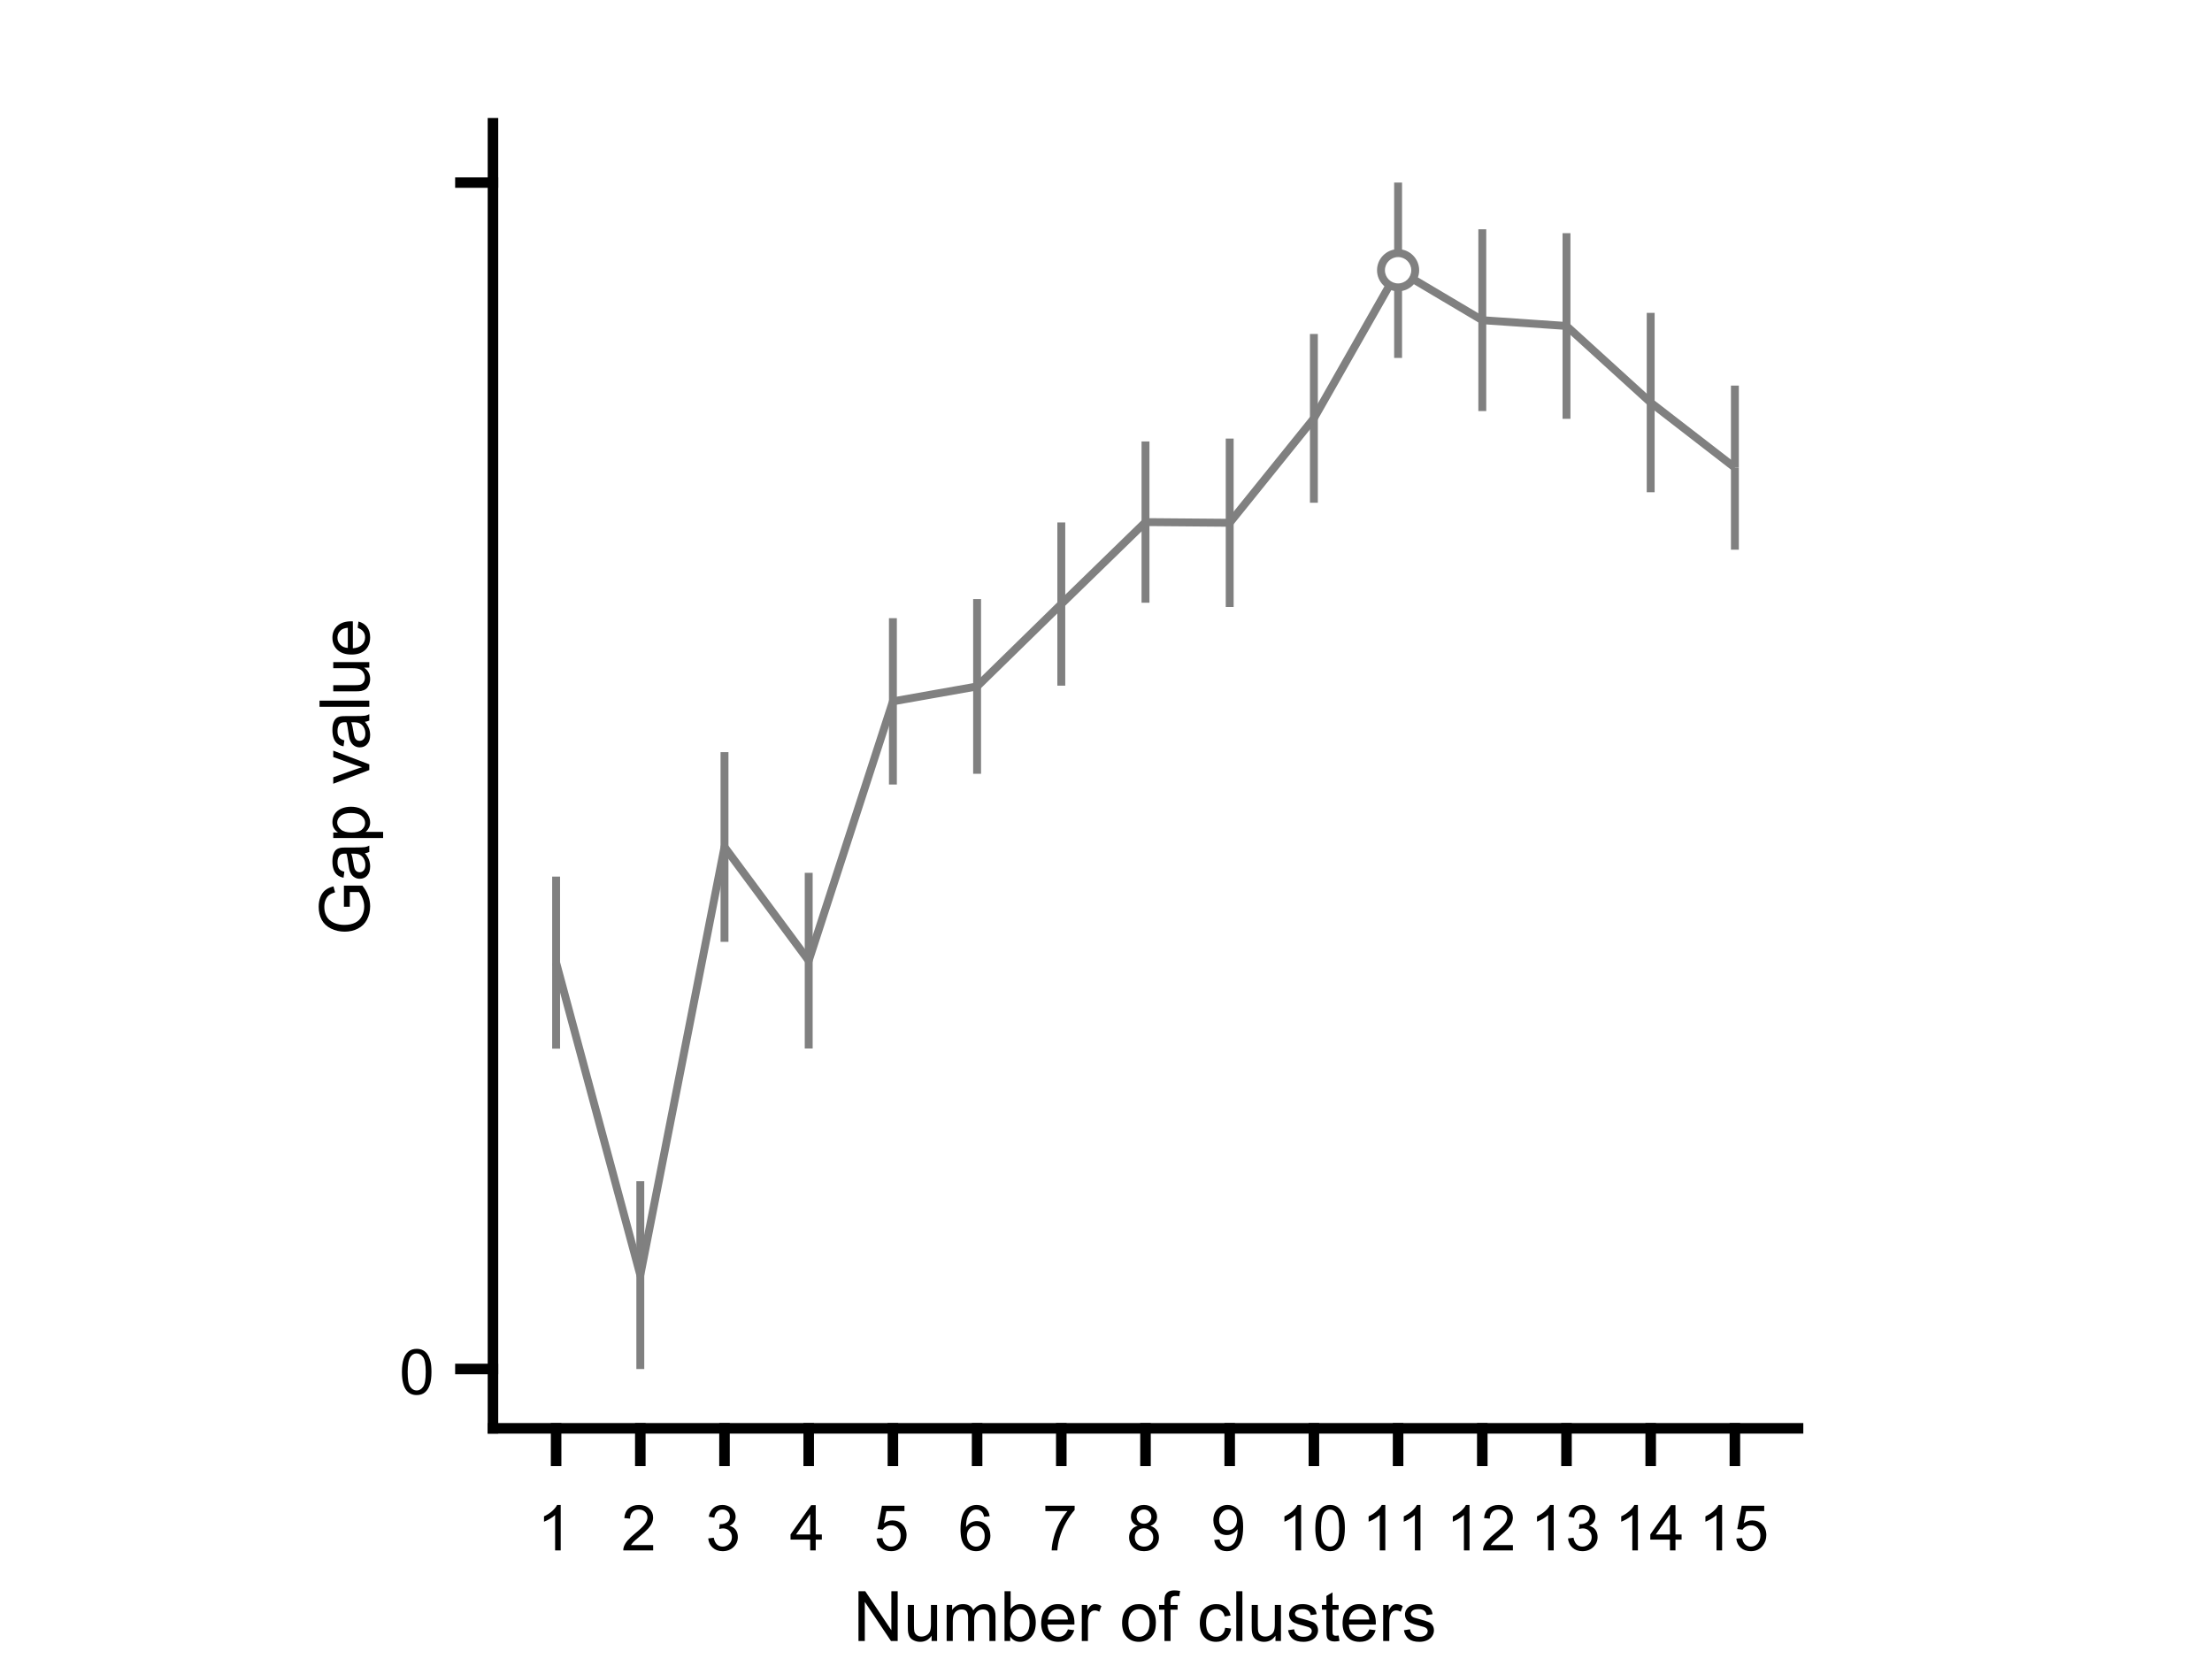
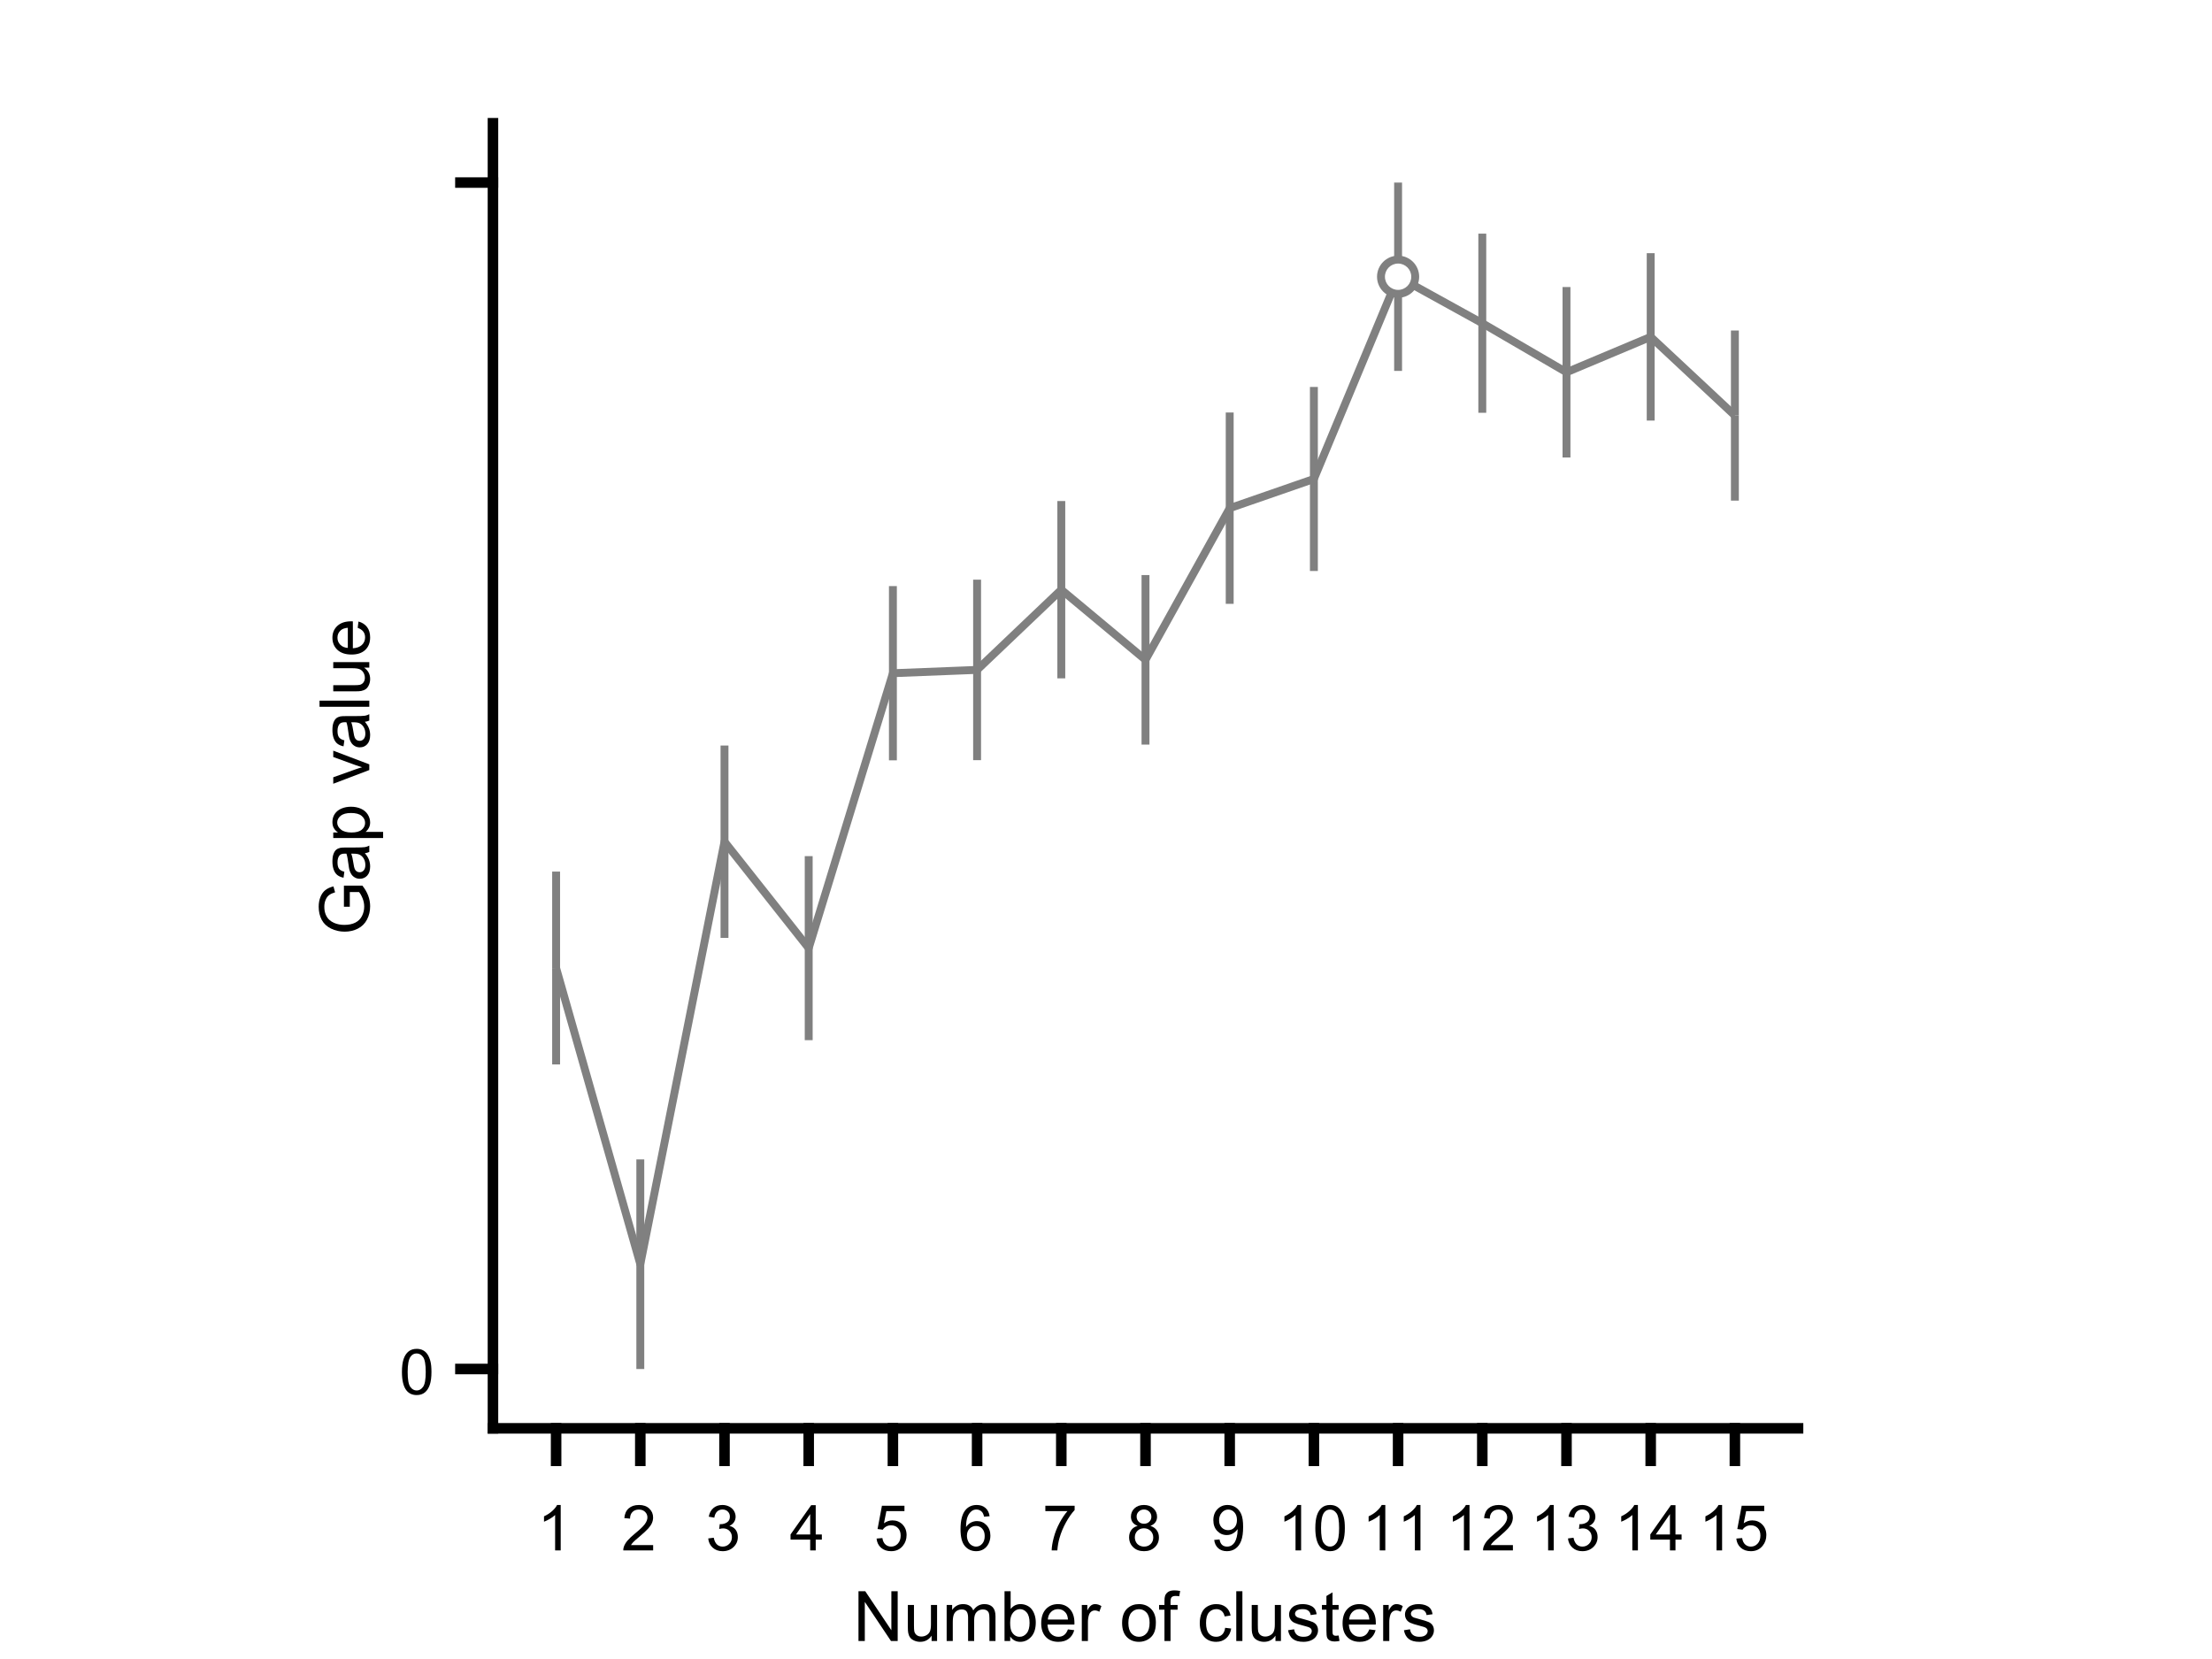
<svg xmlns="http://www.w3.org/2000/svg" style="fill-opacity:1; color-rendering:auto; color-interpolation:auto; text-rendering:auto; stroke:black; stroke-linecap:square; stroke-miterlimit:10; shape-rendering:auto; stroke-opacity:1; fill:black; stroke-dasharray:none; font-weight:normal; stroke-width:1; font-family:'Dialog'; font-style:normal; stroke-linejoin:miter; font-size:12px; stroke-dashoffset:0; image-rendering:auto;" width="700" height="525">
  <defs id="genericDefs" />
  <g>
    <defs id="defs1">
      <clipPath clipPathUnits="userSpaceOnUse" id="clipPath1">
        <path d="M0 0 L700 0 L700 525 L0 525 L0 0 Z" />
      </clipPath>
    </defs>
    <g style="fill:white; stroke:white;">
      <rect x="0" y="0" width="700" style="clip-path:url(#clipPath1); stroke:none;" height="525" />
    </g>
    <g style="fill:white; text-rendering:optimizeSpeed; color-rendering:optimizeSpeed; image-rendering:optimizeSpeed; shape-rendering:crispEdges; stroke:white; color-interpolation:sRGB;">
      <rect x="0" width="700" height="525" y="0" style="stroke:none;" />
    </g>
    <g style="stroke-linecap:butt; fill:gray; text-rendering:geometricPrecision; image-rendering:optimizeQuality; color-rendering:optimizeQuality; stroke-linejoin:round; stroke:gray; color-interpolation:linearRGB; stroke-width:2.5;">
-       <line y2="331.863" style="fill:none;" x1="175.984" x2="175.984" y1="304.632" />
-       <line y2="433.227" style="fill:none;" x1="202.629" x2="202.629" y1="403.512" />
-       <line y2="298.054" style="fill:none;" x1="229.274" x2="229.274" y1="268.037" />
-       <line y2="331.798" style="fill:none;" x1="255.919" x2="255.919" y1="304.004" />
-       <line y2="248.267" style="fill:none;" x1="282.565" x2="282.565" y1="221.95" />
-       <line y2="244.869" style="fill:none;" x1="309.21" x2="309.21" y1="217.225" />
-       <line y2="216.977" style="fill:none;" x1="335.855" x2="335.855" y1="191.157" />
-       <line y2="190.733" style="fill:none;" x1="362.5" x2="362.5" y1="165.218" />
-       <line y2="192.087" style="fill:none;" x1="389.145" x2="389.145" y1="165.437" />
-       <line y2="159.091" style="fill:none;" x1="415.79" x2="415.79" y1="132.388" />
-       <line y2="113.269" style="fill:none;" x1="442.435" x2="442.435" y1="85.521" />
-       <line y2="130.088" style="fill:none;" x1="469.081" x2="469.081" y1="101.326" />
-       <line y2="132.524" style="fill:none;" x1="495.726" x2="495.726" y1="103.155" />
-       <line y2="155.773" style="fill:none;" x1="522.371" x2="522.371" y1="127.395" />
-       <line y2="173.96" style="fill:none;" x1="549.016" x2="549.016" y1="147.992" />
-       <line y2="277.401" style="fill:none;" x1="175.984" x2="175.984" y1="304.632" />
-       <line y2="373.797" style="fill:none;" x1="202.629" x2="202.629" y1="403.512" />
-       <line y2="238.019" style="fill:none;" x1="229.274" x2="229.274" y1="268.037" />
-       <line y2="276.21" style="fill:none;" x1="255.919" x2="255.919" y1="304.004" />
-       <line y2="195.632" style="fill:none;" x1="282.565" x2="282.565" y1="221.95" />
-       <line y2="189.581" style="fill:none;" x1="309.21" x2="309.21" y1="217.225" />
-       <line y2="165.337" style="fill:none;" x1="335.855" x2="335.855" y1="191.157" />
-       <line y2="139.704" style="fill:none;" x1="362.5" x2="362.5" y1="165.218" />
-       <line y2="138.787" style="fill:none;" x1="389.145" x2="389.145" y1="165.437" />
-       <line y2="105.684" style="fill:none;" x1="415.79" x2="415.79" y1="132.388" />
-       <line y2="57.773" style="fill:none;" x1="442.435" x2="442.435" y1="85.521" />
-       <line y2="72.564" style="fill:none;" x1="469.081" x2="469.081" y1="101.326" />
-       <line y2="73.785" style="fill:none;" x1="495.726" x2="495.726" y1="103.155" />
-       <line y2="99.017" style="fill:none;" x1="522.371" x2="522.371" y1="127.395" />
-       <line y2="122.023" style="fill:none;" x1="549.016" x2="549.016" y1="147.992" />
-       <path d="M175.984 304.632 L202.629 403.512 L229.274 268.037 L255.919 304.004 L282.565 221.95 L309.21 217.225 L335.855 191.157 L362.5 165.218 L389.145 165.437 L415.79 132.388 L442.435 85.521 L469.081 101.326 L495.726 103.155 L522.371 127.395 L549.016 147.992" style="fill:none; fill-rule:evenodd;" />
+       <line y2="336.849" style="fill:none;" x1="175.984" x2="175.984" y1="306.334" />
+       <line y2="433.227" style="fill:none;" x1="202.629" x2="202.629" y1="400.063" />
+       <line y2="296.794" style="fill:none;" x1="229.274" x2="229.274" y1="266.363" />
+       <line y2="329.173" style="fill:none;" x1="255.919" x2="255.919" y1="300.048" />
+       <line y2="240.615" style="fill:none;" x1="282.565" x2="282.565" y1="213.04" />
+       <line y2="240.551" style="fill:none;" x1="309.21" x2="309.21" y1="211.992" />
+       <line y2="214.676" style="fill:none;" x1="335.855" x2="335.855" y1="186.616" />
+       <line y2="235.634" style="fill:none;" x1="362.5" x2="362.5" y1="208.809" />
+       <line y2="191.098" style="fill:none;" x1="389.145" x2="389.145" y1="160.813" />
+       <line y2="180.698" style="fill:none;" x1="415.79" x2="415.79" y1="151.572" />
+       <line y2="117.372" style="fill:none;" x1="442.435" x2="442.435" y1="87.573" />
+       <line y2="130.627" style="fill:none;" x1="469.081" x2="469.081" y1="102.281" />
+       <line y2="144.773" style="fill:none;" x1="495.726" x2="495.726" y1="117.805" />
+       <line y2="133.097" style="fill:none;" x1="522.371" x2="522.371" y1="106.608" />
+       <line y2="158.417" style="fill:none;" x1="549.016" x2="549.016" y1="131.5" />
+       <line y2="275.82" style="fill:none;" x1="175.984" x2="175.984" y1="306.334" />
+       <line y2="366.898" style="fill:none;" x1="202.629" x2="202.629" y1="400.063" />
+       <line y2="235.931" style="fill:none;" x1="229.274" x2="229.274" y1="266.363" />
+       <line y2="270.923" style="fill:none;" x1="255.919" x2="255.919" y1="300.048" />
+       <line y2="185.464" style="fill:none;" x1="282.565" x2="282.565" y1="213.04" />
+       <line y2="183.433" style="fill:none;" x1="309.21" x2="309.21" y1="211.992" />
+       <line y2="158.556" style="fill:none;" x1="335.855" x2="335.855" y1="186.616" />
+       <line y2="181.985" style="fill:none;" x1="362.5" x2="362.5" y1="208.809" />
+       <line y2="130.528" style="fill:none;" x1="389.145" x2="389.145" y1="160.813" />
+       <line y2="122.446" style="fill:none;" x1="415.79" x2="415.79" y1="151.572" />
+       <line y2="57.773" style="fill:none;" x1="442.435" x2="442.435" y1="87.573" />
+       <line y2="73.934" style="fill:none;" x1="469.081" x2="469.081" y1="102.281" />
+       <line y2="90.836" style="fill:none;" x1="495.726" x2="495.726" y1="117.805" />
+       <line y2="80.118" style="fill:none;" x1="522.371" x2="522.371" y1="106.608" />
+       <line y2="104.583" style="fill:none;" x1="549.016" x2="549.016" y1="131.5" />
+       <path d="M175.984 306.334 L202.629 400.063 L229.274 266.363 L255.919 300.048 L282.565 213.04 L309.21 211.992 L335.855 186.616 L362.5 208.809 L389.145 160.813 L415.79 151.572 L442.435 87.573 L469.081 102.281 L495.726 117.805 L522.371 106.608 L549.016 131.5" style="fill:none; fill-rule:evenodd;" />
    </g>
-     <g transform="translate(442.4355,85.5209)" style="fill:white; text-rendering:geometricPrecision; color-rendering:optimizeQuality; image-rendering:optimizeQuality; color-interpolation:linearRGB; stroke:white;">
+     <g transform="translate(442.4355,87.5725)" style="fill:white; text-rendering:geometricPrecision; color-rendering:optimizeQuality; image-rendering:optimizeQuality; color-interpolation:linearRGB; stroke:white;">
      <circle r="5.417" style="stroke:none;" cx="0" cy="0" />
    </g>
-     <g transform="translate(442.4355,85.5209)" style="stroke-linecap:butt; fill:gray; text-rendering:geometricPrecision; image-rendering:optimizeQuality; color-rendering:optimizeQuality; stroke-linejoin:round; stroke:gray; color-interpolation:linearRGB; stroke-width:2.5;">
+     <g transform="translate(442.4355,87.5725)" style="stroke-linecap:butt; fill:gray; text-rendering:geometricPrecision; image-rendering:optimizeQuality; color-rendering:optimizeQuality; stroke-linejoin:round; stroke:gray; color-interpolation:linearRGB; stroke-width:2.5;">
      <path style="stroke:none;" d="M0 -4.167 C2.301 -4.167 4.167 -2.301 4.167 0 L4.167 0 C4.167 2.301 2.301 4.167 -0 4.167 C-2.301 4.167 -4.167 2.301 -4.167 -0 C-4.167 -2.301 -2.301 -4.167 0 -4.167 ZM0 -6.667 C-3.682 -6.667 -6.667 -3.682 -6.667 -0 C-6.667 3.682 -3.682 6.667 -0 6.667 C3.682 6.667 6.667 3.682 6.667 0 L6.667 0 C6.667 -3.682 3.682 -6.667 0 -6.667 Z" />
    </g>
    <g style="text-rendering:geometricPrecision; stroke-width:3.333; color-interpolation:linearRGB; color-rendering:optimizeQuality; image-rendering:optimizeQuality; stroke-linejoin:round;">
      <line y2="452" style="fill:none;" x1="156" x2="569" y1="452" />
      <line y2="462.3" style="fill:none;" x1="175.984" x2="175.984" y1="452" />
      <line y2="462.3" style="fill:none;" x1="202.629" x2="202.629" y1="452" />
      <line y2="462.3" style="fill:none;" x1="229.274" x2="229.274" y1="452" />
      <line y2="462.3" style="fill:none;" x1="255.919" x2="255.919" y1="452" />
      <line y2="462.3" style="fill:none;" x1="282.565" x2="282.565" y1="452" />
      <line y2="462.3" style="fill:none;" x1="309.21" x2="309.21" y1="452" />
      <line y2="462.3" style="fill:none;" x1="335.855" x2="335.855" y1="452" />
      <line y2="462.3" style="fill:none;" x1="362.5" x2="362.5" y1="452" />
      <line y2="462.3" style="fill:none;" x1="389.145" x2="389.145" y1="452" />
      <line y2="462.3" style="fill:none;" x1="415.79" x2="415.79" y1="452" />
      <line y2="462.3" style="fill:none;" x1="442.435" x2="442.435" y1="452" />
      <line y2="462.3" style="fill:none;" x1="469.081" x2="469.081" y1="452" />
      <line y2="462.3" style="fill:none;" x1="495.726" x2="495.726" y1="452" />
      <line y2="462.3" style="fill:none;" x1="522.371" x2="522.371" y1="452" />
      <line y2="462.3" style="fill:none;" x1="549.016" x2="549.016" y1="452" />
    </g>
    <g transform="translate(175.9839,469.6333)" style="font-size:20px; text-rendering:geometricPrecision; color-rendering:optimizeQuality; image-rendering:optimizeQuality; font-family:'SansSerif'; color-interpolation:linearRGB;">
      <path style="stroke:none;" d="M1.453 21 L-0.312 21 L-0.312 9.797 Q-0.938 10.406 -1.969 11.008 Q-3 11.609 -3.828 11.922 L-3.828 10.219 Q-2.344 9.531 -1.242 8.539 Q-0.141 7.547 0.312 6.625 L1.453 6.625 L1.453 21 Z" />
    </g>
    <g transform="translate(202.629,469.6333)" style="font-size:20px; text-rendering:geometricPrecision; color-rendering:optimizeQuality; image-rendering:optimizeQuality; font-family:'SansSerif'; color-interpolation:linearRGB;">
      <path style="stroke:none;" d="M4.062 19.312 L4.062 21 L-5.391 21 Q-5.406 20.359 -5.188 19.781 Q-4.828 18.812 -4.031 17.875 Q-3.234 16.938 -1.734 15.703 Q0.609 13.797 1.43 12.68 Q2.25 11.562 2.25 10.562 Q2.25 9.516 1.5 8.797 Q0.75 8.078 -0.453 8.078 Q-1.719 8.078 -2.484 8.844 Q-3.25 9.609 -3.25 10.953 L-5.062 10.766 Q-4.875 8.75 -3.664 7.688 Q-2.453 6.625 -0.406 6.625 Q1.641 6.625 2.844 7.766 Q4.047 8.906 4.047 10.594 Q4.047 11.453 3.695 12.289 Q3.344 13.125 2.531 14.039 Q1.719 14.953 -0.172 16.562 Q-1.766 17.891 -2.211 18.359 Q-2.656 18.828 -2.953 19.312 L4.062 19.312 Z" />
    </g>
    <g transform="translate(229.2742,469.6333)" style="font-size:20px; text-rendering:geometricPrecision; color-rendering:optimizeQuality; image-rendering:optimizeQuality; font-family:'SansSerif'; color-interpolation:linearRGB;">
      <path style="stroke:none;" d="M-5.156 17.219 L-3.406 16.984 Q-3.094 18.484 -2.367 19.141 Q-1.641 19.797 -0.594 19.797 Q0.641 19.797 1.492 18.938 Q2.344 18.078 2.344 16.812 Q2.344 15.594 1.555 14.812 Q0.766 14.031 -0.453 14.031 Q-0.953 14.031 -1.688 14.219 L-1.5 12.672 Q-1.328 12.703 -1.219 12.703 Q-0.094 12.703 0.805 12.117 Q1.703 11.531 1.703 10.312 Q1.703 9.344 1.047 8.703 Q0.391 8.062 -0.641 8.062 Q-1.656 8.062 -2.344 8.711 Q-3.031 9.359 -3.219 10.641 L-4.984 10.328 Q-4.656 8.562 -3.516 7.594 Q-2.375 6.625 -0.672 6.625 Q0.5 6.625 1.484 7.125 Q2.469 7.625 2.992 8.5 Q3.516 9.375 3.516 10.344 Q3.516 11.266 3.016 12.031 Q2.516 12.797 1.547 13.25 Q2.812 13.531 3.516 14.461 Q4.219 15.391 4.219 16.766 Q4.219 18.641 2.852 19.945 Q1.484 21.25 -0.609 21.25 Q-2.5 21.25 -3.742 20.125 Q-4.984 19 -5.156 17.219 Z" />
    </g>
    <g transform="translate(255.9194,469.6333)" style="font-size:20px; text-rendering:geometricPrecision; color-rendering:optimizeQuality; image-rendering:optimizeQuality; font-family:'SansSerif'; color-interpolation:linearRGB;">
      <path style="stroke:none;" d="M0.469 21 L0.469 17.578 L-5.75 17.578 L-5.75 15.953 L0.781 6.688 L2.219 6.688 L2.219 15.953 L4.156 15.953 L4.156 17.578 L2.219 17.578 L2.219 21 L0.469 21 ZM0.469 15.953 L0.469 9.5 L-4.016 15.953 L0.469 15.953 Z" />
    </g>
    <g transform="translate(282.5645,469.6333)" style="font-size:20px; text-rendering:geometricPrecision; color-rendering:optimizeQuality; image-rendering:optimizeQuality; font-family:'SansSerif'; color-interpolation:linearRGB;">
      <path style="stroke:none;" d="M-5.172 17.25 L-3.328 17.094 Q-3.125 18.438 -2.375 19.117 Q-1.625 19.797 -0.562 19.797 Q0.703 19.797 1.578 18.844 Q2.453 17.891 2.453 16.297 Q2.453 14.797 1.609 13.93 Q0.766 13.062 -0.594 13.062 Q-1.453 13.062 -2.133 13.445 Q-2.812 13.828 -3.203 14.453 L-4.859 14.234 L-3.469 6.875 L3.656 6.875 L3.656 8.562 L-2.062 8.562 L-2.828 12.406 Q-1.547 11.5 -0.125 11.5 Q1.75 11.5 3.039 12.805 Q4.328 14.109 4.328 16.141 Q4.328 18.094 3.188 19.5 Q1.812 21.25 -0.562 21.25 Q-2.516 21.25 -3.758 20.156 Q-5 19.062 -5.172 17.25 Z" />
    </g>
    <g transform="translate(309.2097,469.6333)" style="font-size:20px; text-rendering:geometricPrecision; color-rendering:optimizeQuality; image-rendering:optimizeQuality; font-family:'SansSerif'; color-interpolation:linearRGB;">
      <path style="stroke:none;" d="M3.953 10.188 L2.203 10.328 Q1.969 9.297 1.547 8.828 Q0.828 8.062 -0.219 8.062 Q-1.062 8.062 -1.688 8.531 Q-2.516 9.141 -3 10.305 Q-3.484 11.469 -3.5 13.609 Q-2.859 12.656 -1.945 12.188 Q-1.031 11.719 -0.016 11.719 Q1.734 11.719 2.969 13.008 Q4.203 14.297 4.203 16.344 Q4.203 17.703 3.625 18.859 Q3.047 20.016 2.031 20.633 Q1.016 21.25 -0.281 21.25 Q-2.469 21.25 -3.859 19.633 Q-5.25 18.016 -5.25 14.297 Q-5.25 10.156 -3.719 8.266 Q-2.375 6.625 -0.109 6.625 Q1.578 6.625 2.656 7.57 Q3.734 8.516 3.953 10.188 ZM-3.219 16.359 Q-3.219 17.266 -2.836 18.094 Q-2.453 18.922 -1.758 19.359 Q-1.062 19.797 -0.312 19.797 Q0.812 19.797 1.609 18.898 Q2.406 18 2.406 16.453 Q2.406 14.969 1.617 14.117 Q0.828 13.266 -0.375 13.266 Q-1.562 13.266 -2.391 14.117 Q-3.219 14.969 -3.219 16.359 Z" />
    </g>
    <g transform="translate(335.8548,469.6333)" style="font-size:20px; text-rendering:geometricPrecision; color-rendering:optimizeQuality; image-rendering:optimizeQuality; font-family:'SansSerif'; color-interpolation:linearRGB;">
      <path style="stroke:none;" d="M-5.047 8.562 L-5.047 6.875 L4.219 6.875 L4.219 8.234 Q2.844 9.688 1.5 12.102 Q0.156 14.516 -0.562 17.062 Q-1.094 18.859 -1.25 21 L-3.047 21 Q-3.016 19.312 -2.383 16.922 Q-1.75 14.531 -0.562 12.305 Q0.625 10.078 1.953 8.562 L-5.047 8.562 Z" />
    </g>
    <g transform="translate(362.5,469.6333)" style="font-size:20px; text-rendering:geometricPrecision; color-rendering:optimizeQuality; image-rendering:optimizeQuality; font-family:'SansSerif'; color-interpolation:linearRGB;">
      <path style="stroke:none;" d="M-2.469 13.234 Q-3.562 12.828 -4.086 12.086 Q-4.609 11.344 -4.609 10.312 Q-4.609 8.75 -3.484 7.688 Q-2.359 6.625 -0.5 6.625 Q1.375 6.625 2.516 7.711 Q3.656 8.797 3.656 10.359 Q3.656 11.359 3.133 12.094 Q2.609 12.828 1.547 13.234 Q2.875 13.672 3.562 14.625 Q4.25 15.578 4.25 16.906 Q4.25 18.75 2.945 20 Q1.641 21.25 -0.469 21.25 Q-2.594 21.25 -3.891 19.992 Q-5.188 18.734 -5.188 16.859 Q-5.188 15.469 -4.477 14.523 Q-3.766 13.578 -2.469 13.234 ZM-2.812 10.25 Q-2.812 11.266 -2.156 11.914 Q-1.5 12.562 -0.469 12.562 Q0.547 12.562 1.203 11.922 Q1.859 11.281 1.859 10.359 Q1.859 9.391 1.188 8.727 Q0.516 8.062 -0.484 8.062 Q-1.484 8.062 -2.148 8.711 Q-2.812 9.359 -2.812 10.25 ZM-3.375 16.875 Q-3.375 17.625 -3.023 18.328 Q-2.672 19.031 -1.969 19.414 Q-1.266 19.797 -0.453 19.797 Q0.812 19.797 1.633 18.984 Q2.453 18.172 2.453 16.922 Q2.453 15.656 1.609 14.828 Q0.766 14 -0.516 14 Q-1.75 14 -2.562 14.82 Q-3.375 15.641 -3.375 16.875 Z" />
    </g>
    <g transform="translate(389.1452,469.6333)" style="font-size:20px; text-rendering:geometricPrecision; color-rendering:optimizeQuality; image-rendering:optimizeQuality; font-family:'SansSerif'; color-interpolation:linearRGB;">
      <path style="stroke:none;" d="M-4.906 17.688 L-3.219 17.531 Q-3 18.719 -2.398 19.258 Q-1.797 19.797 -0.844 19.797 Q-0.031 19.797 0.578 19.43 Q1.188 19.062 1.578 18.438 Q1.969 17.812 2.234 16.758 Q2.5 15.703 2.5 14.609 Q2.5 14.5 2.484 14.266 Q1.953 15.094 1.047 15.617 Q0.141 16.141 -0.938 16.141 Q-2.703 16.141 -3.938 14.852 Q-5.172 13.562 -5.172 11.453 Q-5.172 9.281 -3.883 7.953 Q-2.594 6.625 -0.672 6.625 Q0.734 6.625 1.891 7.375 Q3.047 8.125 3.648 9.516 Q4.25 10.906 4.25 13.547 Q4.25 16.297 3.648 17.922 Q3.047 19.547 1.875 20.398 Q0.703 21.25 -0.875 21.25 Q-2.562 21.25 -3.625 20.312 Q-4.688 19.375 -4.906 17.688 ZM2.297 11.375 Q2.297 9.859 1.492 8.969 Q0.688 8.078 -0.453 8.078 Q-1.625 8.078 -2.492 9.039 Q-3.359 10 -3.359 11.516 Q-3.359 12.891 -2.539 13.742 Q-1.719 14.594 -0.5 14.594 Q0.719 14.594 1.508 13.742 Q2.297 12.891 2.297 11.375 Z" />
    </g>
    <g transform="translate(415.7903,469.6333)" style="font-size:20px; text-rendering:geometricPrecision; color-rendering:optimizeQuality; image-rendering:optimizeQuality; font-family:'SansSerif'; color-interpolation:linearRGB;">
      <path style="stroke:none;" d="M-4.047 21 L-5.812 21 L-5.812 9.797 Q-6.438 10.406 -7.469 11.008 Q-8.5 11.609 -9.328 11.922 L-9.328 10.219 Q-7.844 9.531 -6.742 8.539 Q-5.641 7.547 -5.188 6.625 L-4.047 6.625 L-4.047 21 ZM0.451 13.938 Q0.451 11.406 0.975 9.852 Q1.498 8.297 2.529 7.461 Q3.561 6.625 5.123 6.625 Q6.279 6.625 7.146 7.086 Q8.014 7.547 8.576 8.422 Q9.139 9.297 9.467 10.555 Q9.795 11.812 9.795 13.938 Q9.795 16.453 9.271 18 Q8.748 19.547 7.725 20.398 Q6.701 21.25 5.123 21.25 Q3.045 21.25 1.873 19.766 Q0.451 17.969 0.451 13.938 ZM2.264 13.938 Q2.264 17.469 3.084 18.633 Q3.904 19.797 5.123 19.797 Q6.326 19.797 7.154 18.625 Q7.982 17.453 7.982 13.938 Q7.982 10.406 7.154 9.242 Q6.326 8.078 5.107 8.078 Q3.889 8.078 3.17 9.109 Q2.264 10.406 2.264 13.938 Z" />
    </g>
    <g transform="translate(442.4355,469.6333)" style="font-size:20px; text-rendering:geometricPrecision; color-rendering:optimizeQuality; image-rendering:optimizeQuality; font-family:'SansSerif'; color-interpolation:linearRGB;">
      <path style="stroke:none;" d="M-4.047 21 L-5.812 21 L-5.812 9.797 Q-6.438 10.406 -7.469 11.008 Q-8.5 11.609 -9.328 11.922 L-9.328 10.219 Q-7.844 9.531 -6.742 8.539 Q-5.641 7.547 -5.188 6.625 L-4.047 6.625 L-4.047 21 ZM7.076 21 L5.311 21 L5.311 9.797 Q4.686 10.406 3.654 11.008 Q2.623 11.609 1.795 11.922 L1.795 10.219 Q3.279 9.531 4.381 8.539 Q5.482 7.547 5.936 6.625 L7.076 6.625 L7.076 21 Z" />
    </g>
    <g transform="translate(469.0807,469.6333)" style="font-size:20px; text-rendering:geometricPrecision; color-rendering:optimizeQuality; image-rendering:optimizeQuality; font-family:'SansSerif'; color-interpolation:linearRGB;">
      <path style="stroke:none;" d="M-4.047 21 L-5.812 21 L-5.812 9.797 Q-6.438 10.406 -7.469 11.008 Q-8.5 11.609 -9.328 11.922 L-9.328 10.219 Q-7.844 9.531 -6.742 8.539 Q-5.641 7.547 -5.188 6.625 L-4.047 6.625 L-4.047 21 ZM9.685 19.312 L9.685 21 L0.232 21 Q0.217 20.359 0.435 19.781 Q0.795 18.812 1.592 17.875 Q2.389 16.938 3.889 15.703 Q6.232 13.797 7.053 12.68 Q7.873 11.562 7.873 10.562 Q7.873 9.516 7.123 8.797 Q6.373 8.078 5.17 8.078 Q3.904 8.078 3.139 8.844 Q2.373 9.609 2.373 10.953 L0.56 10.766 Q0.748 8.75 1.959 7.688 Q3.17 6.625 5.217 6.625 Q7.264 6.625 8.467 7.766 Q9.67 8.906 9.67 10.594 Q9.67 11.453 9.318 12.289 Q8.967 13.125 8.154 14.039 Q7.342 14.953 5.451 16.562 Q3.857 17.891 3.412 18.359 Q2.967 18.828 2.67 19.312 L9.685 19.312 Z" />
    </g>
    <g transform="translate(495.7258,469.6333)" style="font-size:20px; text-rendering:geometricPrecision; color-rendering:optimizeQuality; image-rendering:optimizeQuality; font-family:'SansSerif'; color-interpolation:linearRGB;">
      <path style="stroke:none;" d="M-4.047 21 L-5.812 21 L-5.812 9.797 Q-6.438 10.406 -7.469 11.008 Q-8.5 11.609 -9.328 11.922 L-9.328 10.219 Q-7.844 9.531 -6.742 8.539 Q-5.641 7.547 -5.188 6.625 L-4.047 6.625 L-4.047 21 ZM0.467 17.219 L2.217 16.984 Q2.529 18.484 3.256 19.141 Q3.982 19.797 5.029 19.797 Q6.264 19.797 7.115 18.938 Q7.967 18.078 7.967 16.812 Q7.967 15.594 7.178 14.812 Q6.389 14.031 5.17 14.031 Q4.67 14.031 3.936 14.219 L4.123 12.672 Q4.295 12.703 4.404 12.703 Q5.529 12.703 6.428 12.117 Q7.326 11.531 7.326 10.312 Q7.326 9.344 6.67 8.703 Q6.014 8.062 4.982 8.062 Q3.967 8.062 3.279 8.711 Q2.592 9.359 2.404 10.641 L0.639 10.328 Q0.967 8.562 2.107 7.594 Q3.248 6.625 4.951 6.625 Q6.123 6.625 7.107 7.125 Q8.092 7.625 8.615 8.5 Q9.139 9.375 9.139 10.344 Q9.139 11.266 8.639 12.031 Q8.139 12.797 7.17 13.25 Q8.435 13.531 9.139 14.461 Q9.842 15.391 9.842 16.766 Q9.842 18.641 8.475 19.945 Q7.107 21.25 5.014 21.25 Q3.123 21.25 1.881 20.125 Q0.639 19 0.467 17.219 Z" />
    </g>
    <g transform="translate(522.371,469.6333)" style="font-size:20px; text-rendering:geometricPrecision; color-rendering:optimizeQuality; image-rendering:optimizeQuality; font-family:'SansSerif'; color-interpolation:linearRGB;">
      <path style="stroke:none;" d="M-4.047 21 L-5.812 21 L-5.812 9.797 Q-6.438 10.406 -7.469 11.008 Q-8.5 11.609 -9.328 11.922 L-9.328 10.219 Q-7.844 9.531 -6.742 8.539 Q-5.641 7.547 -5.188 6.625 L-4.047 6.625 L-4.047 21 ZM6.092 21 L6.092 17.578 L-0.127 17.578 L-0.127 15.953 L6.404 6.688 L7.842 6.688 L7.842 15.953 L9.779 15.953 L9.779 17.578 L7.842 17.578 L7.842 21 L6.092 21 ZM6.092 15.953 L6.092 9.5 L1.607 15.953 L6.092 15.953 Z" />
    </g>
    <g transform="translate(549.0161,469.6333)" style="font-size:20px; text-rendering:geometricPrecision; color-rendering:optimizeQuality; image-rendering:optimizeQuality; font-family:'SansSerif'; color-interpolation:linearRGB;">
      <path style="stroke:none;" d="M-4.047 21 L-5.812 21 L-5.812 9.797 Q-6.438 10.406 -7.469 11.008 Q-8.5 11.609 -9.328 11.922 L-9.328 10.219 Q-7.844 9.531 -6.742 8.539 Q-5.641 7.547 -5.188 6.625 L-4.047 6.625 L-4.047 21 ZM0.451 17.25 L2.295 17.094 Q2.498 18.438 3.248 19.117 Q3.998 19.797 5.061 19.797 Q6.326 19.797 7.201 18.844 Q8.076 17.891 8.076 16.297 Q8.076 14.797 7.232 13.93 Q6.389 13.062 5.029 13.062 Q4.17 13.062 3.49 13.445 Q2.811 13.828 2.42 14.453 L0.764 14.234 L2.154 6.875 L9.279 6.875 L9.279 8.562 L3.561 8.562 L2.795 12.406 Q4.076 11.5 5.498 11.5 Q7.373 11.5 8.662 12.805 Q9.951 14.109 9.951 16.141 Q9.951 18.094 8.81 19.5 Q7.436 21.25 5.061 21.25 Q3.107 21.25 1.865 20.156 Q0.623 19.062 0.451 17.25 Z" />
    </g>
    <g transform="translate(362.5002,496.3)" style="font-size:22px; text-rendering:geometricPrecision; color-rendering:optimizeQuality; image-rendering:optimizeQuality; font-family:'SansSerif'; color-interpolation:linearRGB;">
      <path style="stroke:none;" d="M-90.828 23 L-90.828 7.25 L-88.688 7.25 L-80.422 19.609 L-80.422 7.25 L-78.422 7.25 L-78.422 23 L-80.547 23 L-88.828 10.625 L-88.828 23 L-90.828 23 ZM-67.69 23 L-67.69 21.328 Q-69.019 23.266 -71.3 23.266 Q-72.315 23.266 -73.19 22.875 Q-74.065 22.484 -74.487 21.898 Q-74.909 21.312 -75.081 20.469 Q-75.206 19.891 -75.206 18.656 L-75.206 11.594 L-73.269 11.594 L-73.269 17.922 Q-73.269 19.438 -73.159 19.953 Q-72.972 20.719 -72.378 21.156 Q-71.784 21.594 -70.925 21.594 Q-70.05 21.594 -69.284 21.148 Q-68.519 20.703 -68.206 19.938 Q-67.894 19.172 -67.894 17.703 L-67.894 11.594 L-65.956 11.594 L-65.956 23 L-67.69 23 ZM-62.924 23 L-62.924 11.594 L-61.19 11.594 L-61.19 13.188 Q-60.658 12.359 -59.768 11.844 Q-58.877 11.328 -57.736 11.328 Q-56.471 11.328 -55.658 11.859 Q-54.846 12.391 -54.518 13.328 Q-53.158 11.328 -50.986 11.328 Q-49.299 11.328 -48.385 12.273 Q-47.471 13.219 -47.471 15.172 L-47.471 23 L-49.393 23 L-49.393 15.812 Q-49.393 14.656 -49.58 14.141 Q-49.768 13.625 -50.26 13.32 Q-50.752 13.016 -51.424 13.016 Q-52.627 13.016 -53.424 13.812 Q-54.221 14.609 -54.221 16.375 L-54.221 23 L-56.143 23 L-56.143 15.594 Q-56.143 14.297 -56.619 13.656 Q-57.096 13.016 -58.174 13.016 Q-58.986 13.016 -59.682 13.445 Q-60.377 13.875 -60.682 14.695 Q-60.986 15.516 -60.986 17.078 L-60.986 23 L-62.924 23 ZM-42.816 23 L-44.613 23 L-44.613 7.25 L-42.676 7.25 L-42.676 12.875 Q-41.457 11.328 -39.551 11.328 Q-38.504 11.328 -37.559 11.758 Q-36.613 12.188 -36.012 12.953 Q-35.41 13.719 -35.066 14.805 Q-34.723 15.891 -34.723 17.125 Q-34.723 20.062 -36.168 21.664 Q-37.613 23.266 -39.645 23.266 Q-41.66 23.266 -42.816 21.578 L-42.816 23 ZM-42.832 17.203 Q-42.832 19.266 -42.285 20.172 Q-41.363 21.672 -39.816 21.672 Q-38.535 21.672 -37.613 20.57 Q-36.691 19.469 -36.691 17.281 Q-36.691 15.047 -37.582 13.984 Q-38.473 12.922 -39.723 12.922 Q-40.988 12.922 -41.91 14.023 Q-42.832 15.125 -42.832 17.203 ZM-24.55 19.328 L-22.55 19.578 Q-23.034 21.328 -24.308 22.297 Q-25.581 23.266 -27.581 23.266 Q-30.081 23.266 -31.542 21.719 Q-33.003 20.172 -33.003 17.391 Q-33.003 14.516 -31.526 12.922 Q-30.05 11.328 -27.675 11.328 Q-25.394 11.328 -23.94 12.891 Q-22.487 14.453 -22.487 17.281 Q-22.487 17.453 -22.503 17.797 L-31.019 17.797 Q-30.909 19.672 -29.948 20.672 Q-28.987 21.672 -27.565 21.672 Q-26.503 21.672 -25.753 21.109 Q-25.003 20.547 -24.55 19.328 ZM-30.909 16.203 L-24.534 16.203 Q-24.659 14.766 -25.269 14.047 Q-26.19 12.922 -27.659 12.922 Q-28.987 12.922 -29.894 13.812 Q-30.8 14.703 -30.909 16.203 ZM-20.158 23 L-20.158 11.594 L-18.408 11.594 L-18.408 13.328 Q-17.752 12.109 -17.182 11.719 Q-16.611 11.328 -15.94 11.328 Q-14.955 11.328 -13.955 11.953 L-14.611 13.75 Q-15.33 13.328 -16.033 13.328 Q-16.674 13.328 -17.174 13.711 Q-17.674 14.094 -17.893 14.766 Q-18.221 15.797 -18.221 17.031 L-18.221 23 L-20.158 23 ZM-7.407 17.297 Q-7.407 14.125 -5.642 12.594 Q-4.173 11.328 -2.063 11.328 Q0.296 11.328 1.788 12.875 Q3.28 14.422 3.28 17.141 Q3.28 19.344 2.616 20.602 Q1.952 21.859 0.694 22.562 Q-0.564 23.266 -2.063 23.266 Q-4.454 23.266 -5.931 21.727 Q-7.407 20.188 -7.407 17.297 ZM-5.423 17.297 Q-5.423 19.484 -4.47 20.578 Q-3.517 21.672 -2.063 21.672 Q-0.626 21.672 0.335 20.57 Q1.296 19.469 1.296 17.234 Q1.296 15.109 0.335 14.023 Q-0.626 12.938 -2.063 12.938 Q-3.517 12.938 -4.47 14.023 Q-5.423 15.109 -5.423 17.297 ZM6 23 L6 13.094 L4.297 13.094 L4.297 11.594 L6 11.594 L6 10.375 Q6 9.234 6.203 8.672 Q6.484 7.922 7.188 7.453 Q7.891 6.984 9.172 6.984 Q9.984 6.984 10.969 7.172 L10.672 8.859 Q10.078 8.75 9.547 8.75 Q8.656 8.75 8.289 9.125 Q7.922 9.5 7.922 10.531 L7.922 11.594 L10.156 11.594 L10.156 13.094 L7.922 13.094 L7.922 23 L6 23 ZM25.209 18.828 L27.115 19.062 Q26.803 21.031 25.521 22.148 Q24.24 23.266 22.365 23.266 Q20.021 23.266 18.6 21.734 Q17.178 20.203 17.178 17.344 Q17.178 15.484 17.787 14.102 Q18.396 12.719 19.654 12.023 Q20.912 11.328 22.381 11.328 Q24.24 11.328 25.42 12.273 Q26.6 13.219 26.928 14.938 L25.053 15.234 Q24.787 14.078 24.1 13.5 Q23.412 12.922 22.459 12.922 Q20.99 12.922 20.076 13.969 Q19.162 15.016 19.162 17.281 Q19.162 19.578 20.045 20.625 Q20.928 21.672 22.35 21.672 Q23.49 21.672 24.248 20.969 Q25.006 20.266 25.209 18.828 ZM28.725 23 L28.725 7.25 L30.662 7.25 L30.662 23 L28.725 23 ZM41.128 23 L41.128 21.328 Q39.8 23.266 37.519 23.266 Q36.503 23.266 35.628 22.875 Q34.753 22.484 34.331 21.898 Q33.909 21.312 33.737 20.469 Q33.612 19.891 33.612 18.656 L33.612 11.594 L35.55 11.594 L35.55 17.922 Q35.55 19.438 35.659 19.953 Q35.847 20.719 36.44 21.156 Q37.034 21.594 37.894 21.594 Q38.769 21.594 39.534 21.148 Q40.3 20.703 40.612 19.938 Q40.925 19.172 40.925 17.703 L40.925 11.594 L42.862 11.594 L42.862 23 L41.128 23 ZM45.113 19.594 L47.035 19.297 Q47.191 20.438 47.926 21.055 Q48.66 21.672 49.988 21.672 Q51.316 21.672 51.965 21.125 Q52.613 20.578 52.613 19.859 Q52.613 19.203 52.035 18.828 Q51.645 18.562 50.066 18.172 Q47.926 17.625 47.105 17.234 Q46.285 16.844 45.863 16.148 Q45.441 15.453 45.441 14.625 Q45.441 13.859 45.793 13.211 Q46.145 12.562 46.738 12.125 Q47.191 11.797 47.973 11.562 Q48.754 11.328 49.645 11.328 Q50.988 11.328 52.004 11.719 Q53.02 12.109 53.504 12.766 Q53.988 13.422 54.16 14.531 L52.27 14.797 Q52.145 13.906 51.527 13.414 Q50.91 12.922 49.785 12.922 Q48.441 12.922 47.879 13.359 Q47.316 13.797 47.316 14.391 Q47.316 14.766 47.551 15.078 Q47.785 15.391 48.285 15.594 Q48.582 15.688 49.988 16.078 Q52.051 16.625 52.863 16.977 Q53.676 17.328 54.137 17.992 Q54.598 18.656 54.598 19.641 Q54.598 20.609 54.035 21.469 Q53.473 22.328 52.402 22.797 Q51.332 23.266 49.988 23.266 Q47.77 23.266 46.605 22.336 Q45.441 21.406 45.113 19.594 ZM61.113 21.266 L61.395 22.984 Q60.582 23.156 59.926 23.156 Q58.879 23.156 58.301 22.82 Q57.723 22.484 57.488 21.945 Q57.254 21.406 57.254 19.656 L57.254 13.094 L55.832 13.094 L55.832 11.594 L57.254 11.594 L57.254 8.766 L59.176 7.609 L59.176 11.594 L61.113 11.594 L61.113 13.094 L59.176 13.094 L59.176 19.766 Q59.176 20.594 59.277 20.828 Q59.379 21.062 59.605 21.203 Q59.832 21.344 60.27 21.344 Q60.582 21.344 61.113 21.266 ZM70.819 19.328 L72.819 19.578 Q72.335 21.328 71.061 22.297 Q69.788 23.266 67.788 23.266 Q65.288 23.266 63.827 21.719 Q62.366 20.172 62.366 17.391 Q62.366 14.516 63.843 12.922 Q65.319 11.328 67.694 11.328 Q69.976 11.328 71.429 12.891 Q72.882 14.453 72.882 17.281 Q72.882 17.453 72.866 17.797 L64.351 17.797 Q64.46 19.672 65.421 20.672 Q66.382 21.672 67.804 21.672 Q68.866 21.672 69.616 21.109 Q70.366 20.547 70.819 19.328 ZM64.46 16.203 L70.835 16.203 Q70.71 14.766 70.101 14.047 Q69.179 12.922 67.71 12.922 Q66.382 12.922 65.476 13.812 Q64.569 14.703 64.46 16.203 ZM75.211 23 L75.211 11.594 L76.961 11.594 L76.961 13.328 Q77.617 12.109 78.188 11.719 Q78.758 11.328 79.43 11.328 Q80.414 11.328 81.414 11.953 L80.758 13.75 Q80.039 13.328 79.336 13.328 Q78.695 13.328 78.195 13.711 Q77.695 14.094 77.477 14.766 Q77.148 15.797 77.148 17.031 L77.148 23 L75.211 23 ZM81.787 19.594 L83.709 19.297 Q83.865 20.438 84.6 21.055 Q85.334 21.672 86.662 21.672 Q87.99 21.672 88.639 21.125 Q89.287 20.578 89.287 19.859 Q89.287 19.203 88.709 18.828 Q88.318 18.562 86.74 18.172 Q84.6 17.625 83.779 17.234 Q82.959 16.844 82.537 16.148 Q82.115 15.453 82.115 14.625 Q82.115 13.859 82.467 13.211 Q82.818 12.562 83.412 12.125 Q83.865 11.797 84.647 11.562 Q85.428 11.328 86.318 11.328 Q87.662 11.328 88.678 11.719 Q89.693 12.109 90.178 12.766 Q90.662 13.422 90.834 14.531 L88.943 14.797 Q88.818 13.906 88.201 13.414 Q87.584 12.922 86.459 12.922 Q85.115 12.922 84.553 13.359 Q83.99 13.797 83.99 14.391 Q83.99 14.766 84.225 15.078 Q84.459 15.391 84.959 15.594 Q85.256 15.688 86.662 16.078 Q88.725 16.625 89.537 16.977 Q90.35 17.328 90.811 17.992 Q91.272 18.656 91.272 19.641 Q91.272 20.609 90.709 21.469 Q90.147 22.328 89.076 22.797 Q88.006 23.266 86.662 23.266 Q84.443 23.266 83.279 22.336 Q82.115 21.406 81.787 19.594 Z" />
    </g>
    <g style="text-rendering:geometricPrecision; stroke-width:3.333; color-interpolation:linearRGB; color-rendering:optimizeQuality; image-rendering:optimizeQuality; stroke-linejoin:round;">
      <line y2="39" style="fill:none;" x1="156" x2="156" y1="452" />
      <line y2="433.227" style="fill:none;" x1="156" x2="145.7" y1="433.227" />
      <line y2="57.773" style="fill:none;" x1="156" x2="145.7" y1="57.773" />
    </g>
    <g transform="translate(138.3667,433.2273)" style="font-size:20px; text-rendering:geometricPrecision; color-rendering:optimizeQuality; image-rendering:optimizeQuality; font-family:'SansSerif'; color-interpolation:linearRGB;">
      <path style="stroke:none;" d="M-11.172 0.938 Q-11.172 -1.594 -10.648 -3.148 Q-10.125 -4.703 -9.094 -5.539 Q-8.062 -6.375 -6.5 -6.375 Q-5.344 -6.375 -4.477 -5.914 Q-3.609 -5.453 -3.047 -4.578 Q-2.484 -3.703 -2.156 -2.445 Q-1.828 -1.188 -1.828 0.938 Q-1.828 3.453 -2.352 5 Q-2.875 6.547 -3.898 7.398 Q-4.922 8.25 -6.5 8.25 Q-8.578 8.25 -9.75 6.766 Q-11.172 4.969 -11.172 0.938 ZM-9.359 0.938 Q-9.359 4.469 -8.539 5.633 Q-7.719 6.797 -6.5 6.797 Q-5.297 6.797 -4.469 5.625 Q-3.641 4.453 -3.641 0.938 Q-3.641 -2.594 -4.469 -3.758 Q-5.297 -4.922 -6.516 -4.922 Q-7.734 -4.922 -8.453 -3.891 Q-9.359 -2.594 -9.359 0.938 Z" />
    </g>
    <g transform="translate(121.8667,245.4998) rotate(-90)" style="font-size:22px; text-rendering:geometricPrecision; color-rendering:optimizeQuality; image-rendering:optimizeQuality; font-family:'SansSerif'; color-interpolation:linearRGB;">
      <path style="stroke:none;" d="M-41.438 -11.172 L-41.438 -13.031 L-34.766 -13.031 L-34.766 -7.188 Q-36.297 -5.969 -37.93 -5.352 Q-39.562 -4.734 -41.281 -4.734 Q-43.609 -4.734 -45.5 -5.727 Q-47.391 -6.719 -48.359 -8.602 Q-49.328 -10.484 -49.328 -12.797 Q-49.328 -15.094 -48.367 -17.086 Q-47.406 -19.078 -45.602 -20.047 Q-43.797 -21.016 -41.438 -21.016 Q-39.734 -21.016 -38.352 -20.461 Q-36.969 -19.906 -36.188 -18.922 Q-35.406 -17.938 -35 -16.344 L-36.875 -15.828 Q-37.234 -17.031 -37.758 -17.719 Q-38.281 -18.406 -39.258 -18.82 Q-40.234 -19.234 -41.438 -19.234 Q-42.859 -19.234 -43.906 -18.797 Q-44.953 -18.359 -45.586 -17.656 Q-46.219 -16.953 -46.578 -16.094 Q-47.188 -14.641 -47.188 -12.922 Q-47.188 -10.828 -46.461 -9.406 Q-45.734 -7.984 -44.344 -7.297 Q-42.953 -6.609 -41.406 -6.609 Q-40.047 -6.609 -38.758 -7.133 Q-37.469 -7.656 -36.797 -8.25 L-36.797 -11.172 L-41.438 -11.172 ZM-24.497 -6.406 Q-25.56 -5.5 -26.56 -5.117 Q-27.56 -4.734 -28.7 -4.734 Q-30.575 -4.734 -31.583 -5.656 Q-32.591 -6.578 -32.591 -8.016 Q-32.591 -8.844 -32.208 -9.539 Q-31.825 -10.234 -31.208 -10.648 Q-30.591 -11.062 -29.825 -11.281 Q-29.247 -11.438 -28.106 -11.578 Q-25.763 -11.859 -24.653 -12.234 Q-24.638 -12.641 -24.638 -12.75 Q-24.638 -13.922 -25.185 -14.406 Q-25.935 -15.062 -27.388 -15.062 Q-28.763 -15.062 -29.411 -14.586 Q-30.06 -14.109 -30.372 -12.891 L-32.263 -13.156 Q-31.997 -14.375 -31.411 -15.117 Q-30.825 -15.859 -29.708 -16.266 Q-28.591 -16.672 -27.106 -16.672 Q-25.653 -16.672 -24.739 -16.328 Q-23.825 -15.984 -23.395 -15.461 Q-22.966 -14.938 -22.794 -14.141 Q-22.7 -13.641 -22.7 -12.359 L-22.7 -9.781 Q-22.7 -7.078 -22.575 -6.367 Q-22.45 -5.656 -22.091 -5 L-24.106 -5 Q-24.403 -5.609 -24.497 -6.406 ZM-24.653 -10.719 Q-25.7 -10.297 -27.81 -10 Q-28.997 -9.828 -29.497 -9.609 Q-29.997 -9.391 -30.263 -8.977 Q-30.528 -8.562 -30.528 -8.062 Q-30.528 -7.281 -29.942 -6.766 Q-29.356 -6.25 -28.231 -6.25 Q-27.106 -6.25 -26.239 -6.742 Q-25.372 -7.234 -24.966 -8.078 Q-24.653 -8.734 -24.653 -10.016 L-24.653 -10.719 ZM-19.699 -0.625 L-19.699 -16.406 L-17.934 -16.406 L-17.934 -14.922 Q-17.324 -15.797 -16.535 -16.234 Q-15.746 -16.672 -14.637 -16.672 Q-13.168 -16.672 -12.051 -15.914 Q-10.934 -15.156 -10.363 -13.789 Q-9.793 -12.422 -9.793 -10.797 Q-9.793 -9.047 -10.426 -7.641 Q-11.059 -6.234 -12.254 -5.484 Q-13.449 -4.734 -14.777 -4.734 Q-15.73 -4.734 -16.504 -5.148 Q-17.277 -5.562 -17.762 -6.188 L-17.762 -0.625 L-19.699 -0.625 ZM-17.949 -10.641 Q-17.949 -8.438 -17.059 -7.383 Q-16.168 -6.328 -14.902 -6.328 Q-13.605 -6.328 -12.691 -7.422 Q-11.777 -8.516 -11.777 -10.797 Q-11.777 -12.984 -12.676 -14.07 Q-13.574 -15.156 -14.809 -15.156 Q-16.043 -15.156 -16.996 -14 Q-17.949 -12.844 -17.949 -10.641 ZM1.82 -5 L-2.523 -16.406 L-0.477 -16.406 L1.961 -9.578 Q2.367 -8.469 2.695 -7.281 Q2.961 -8.188 3.414 -9.453 L5.945 -16.406 L7.945 -16.406 L3.617 -5 L1.82 -5 ZM17.086 -6.406 Q16.023 -5.5 15.023 -5.117 Q14.023 -4.734 12.883 -4.734 Q11.008 -4.734 10 -5.656 Q8.992 -6.578 8.992 -8.016 Q8.992 -8.844 9.375 -9.539 Q9.758 -10.234 10.375 -10.648 Q10.992 -11.062 11.758 -11.281 Q12.336 -11.438 13.477 -11.578 Q15.82 -11.859 16.93 -12.234 Q16.945 -12.641 16.945 -12.75 Q16.945 -13.922 16.398 -14.406 Q15.648 -15.062 14.195 -15.062 Q12.82 -15.062 12.172 -14.586 Q11.523 -14.109 11.211 -12.891 L9.32 -13.156 Q9.586 -14.375 10.172 -15.117 Q10.758 -15.859 11.875 -16.266 Q12.992 -16.672 14.477 -16.672 Q15.93 -16.672 16.844 -16.328 Q17.758 -15.984 18.188 -15.461 Q18.617 -14.938 18.789 -14.141 Q18.883 -13.641 18.883 -12.359 L18.883 -9.781 Q18.883 -7.078 19.008 -6.367 Q19.133 -5.656 19.492 -5 L17.477 -5 Q17.18 -5.609 17.086 -6.406 ZM16.93 -10.719 Q15.883 -10.297 13.773 -10 Q12.586 -9.828 12.086 -9.609 Q11.586 -9.391 11.32 -8.977 Q11.055 -8.562 11.055 -8.062 Q11.055 -7.281 11.641 -6.766 Q12.227 -6.25 13.352 -6.25 Q14.477 -6.25 15.344 -6.742 Q16.211 -7.234 16.617 -8.078 Q16.93 -8.734 16.93 -10.016 L16.93 -10.719 ZM21.837 -5 L21.837 -20.75 L23.774 -20.75 L23.774 -5 L21.837 -5 ZM34.24 -5 L34.24 -6.672 Q32.912 -4.734 30.631 -4.734 Q29.615 -4.734 28.74 -5.125 Q27.865 -5.516 27.443 -6.102 Q27.021 -6.688 26.85 -7.531 Q26.725 -8.109 26.725 -9.344 L26.725 -16.406 L28.662 -16.406 L28.662 -10.078 Q28.662 -8.562 28.771 -8.047 Q28.959 -7.281 29.553 -6.844 Q30.146 -6.406 31.006 -6.406 Q31.881 -6.406 32.647 -6.852 Q33.412 -7.297 33.725 -8.062 Q34.037 -8.828 34.037 -10.297 L34.037 -16.406 L35.975 -16.406 L35.975 -5 L34.24 -5 ZM46.819 -8.672 L48.819 -8.422 Q48.335 -6.672 47.062 -5.703 Q45.788 -4.734 43.788 -4.734 Q41.288 -4.734 39.827 -6.281 Q38.366 -7.828 38.366 -10.609 Q38.366 -13.484 39.843 -15.078 Q41.319 -16.672 43.694 -16.672 Q45.976 -16.672 47.429 -15.109 Q48.882 -13.547 48.882 -10.719 Q48.882 -10.547 48.866 -10.203 L40.351 -10.203 Q40.46 -8.328 41.421 -7.328 Q42.382 -6.328 43.804 -6.328 Q44.866 -6.328 45.616 -6.891 Q46.366 -7.453 46.819 -8.672 ZM40.46 -11.797 L46.835 -11.797 Q46.71 -13.234 46.101 -13.953 Q45.179 -15.078 43.71 -15.078 Q42.382 -15.078 41.476 -14.188 Q40.569 -13.297 40.46 -11.797 Z" />
    </g>
  </g>
</svg>
